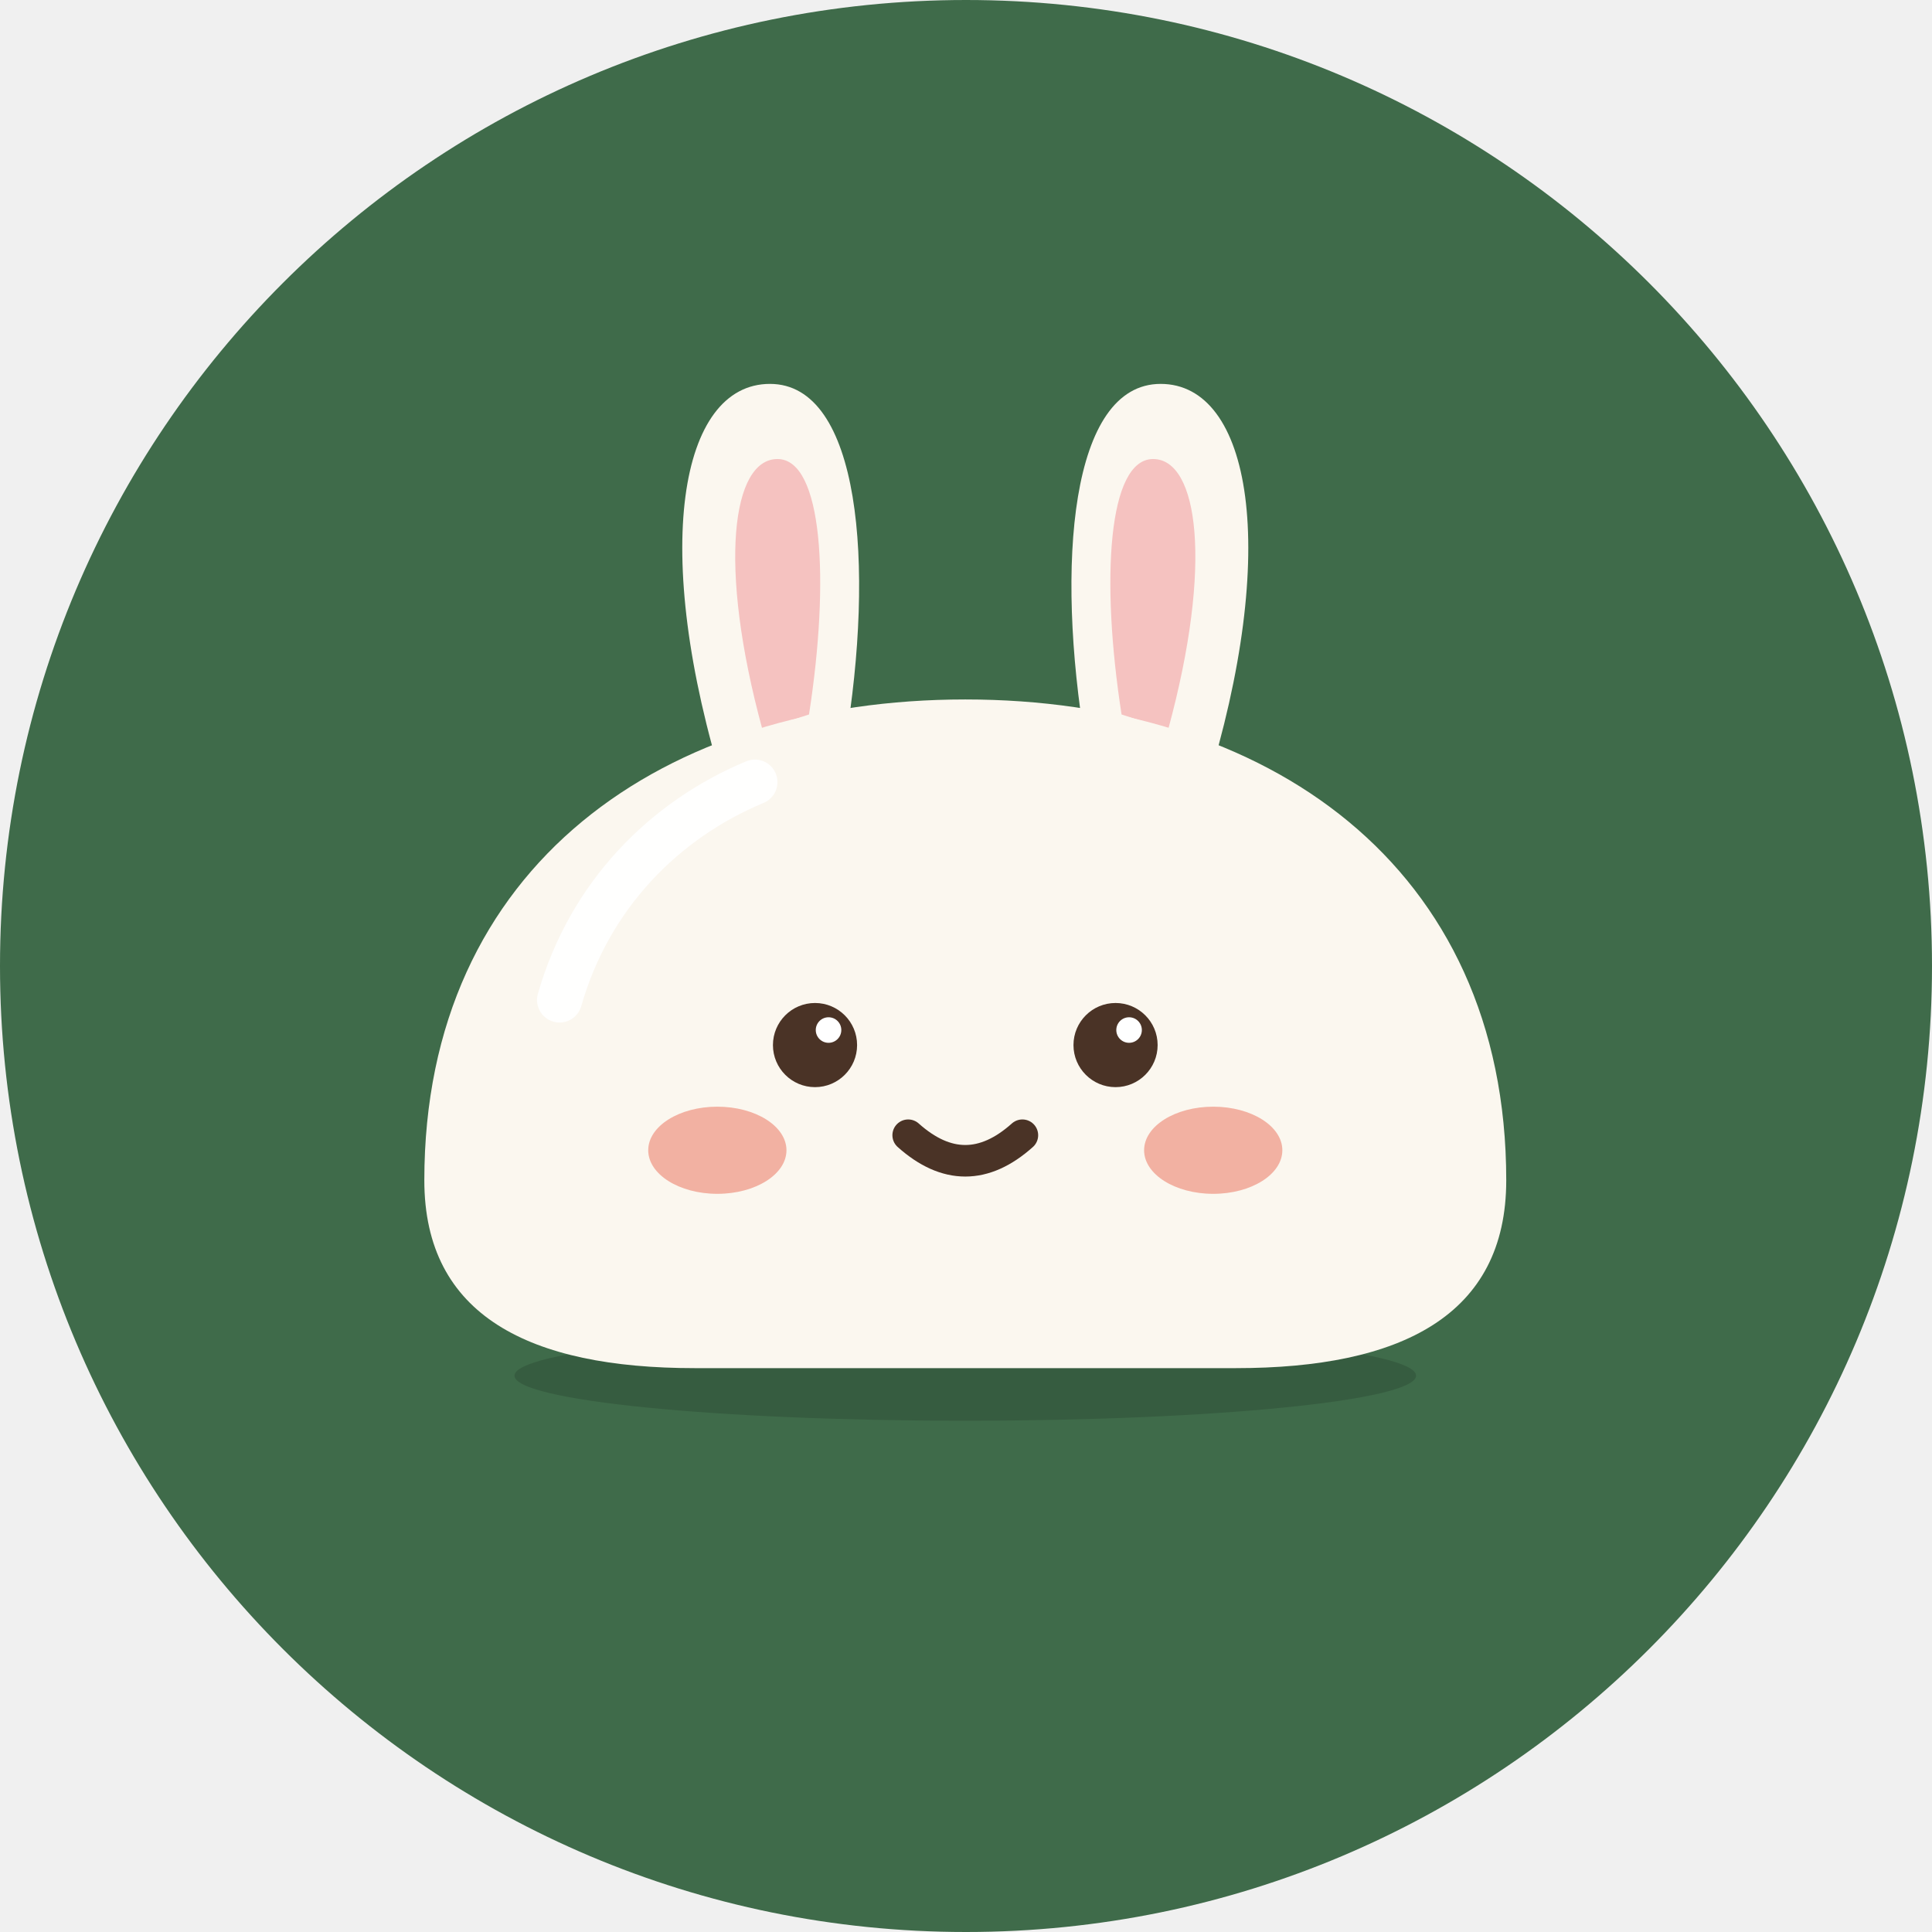
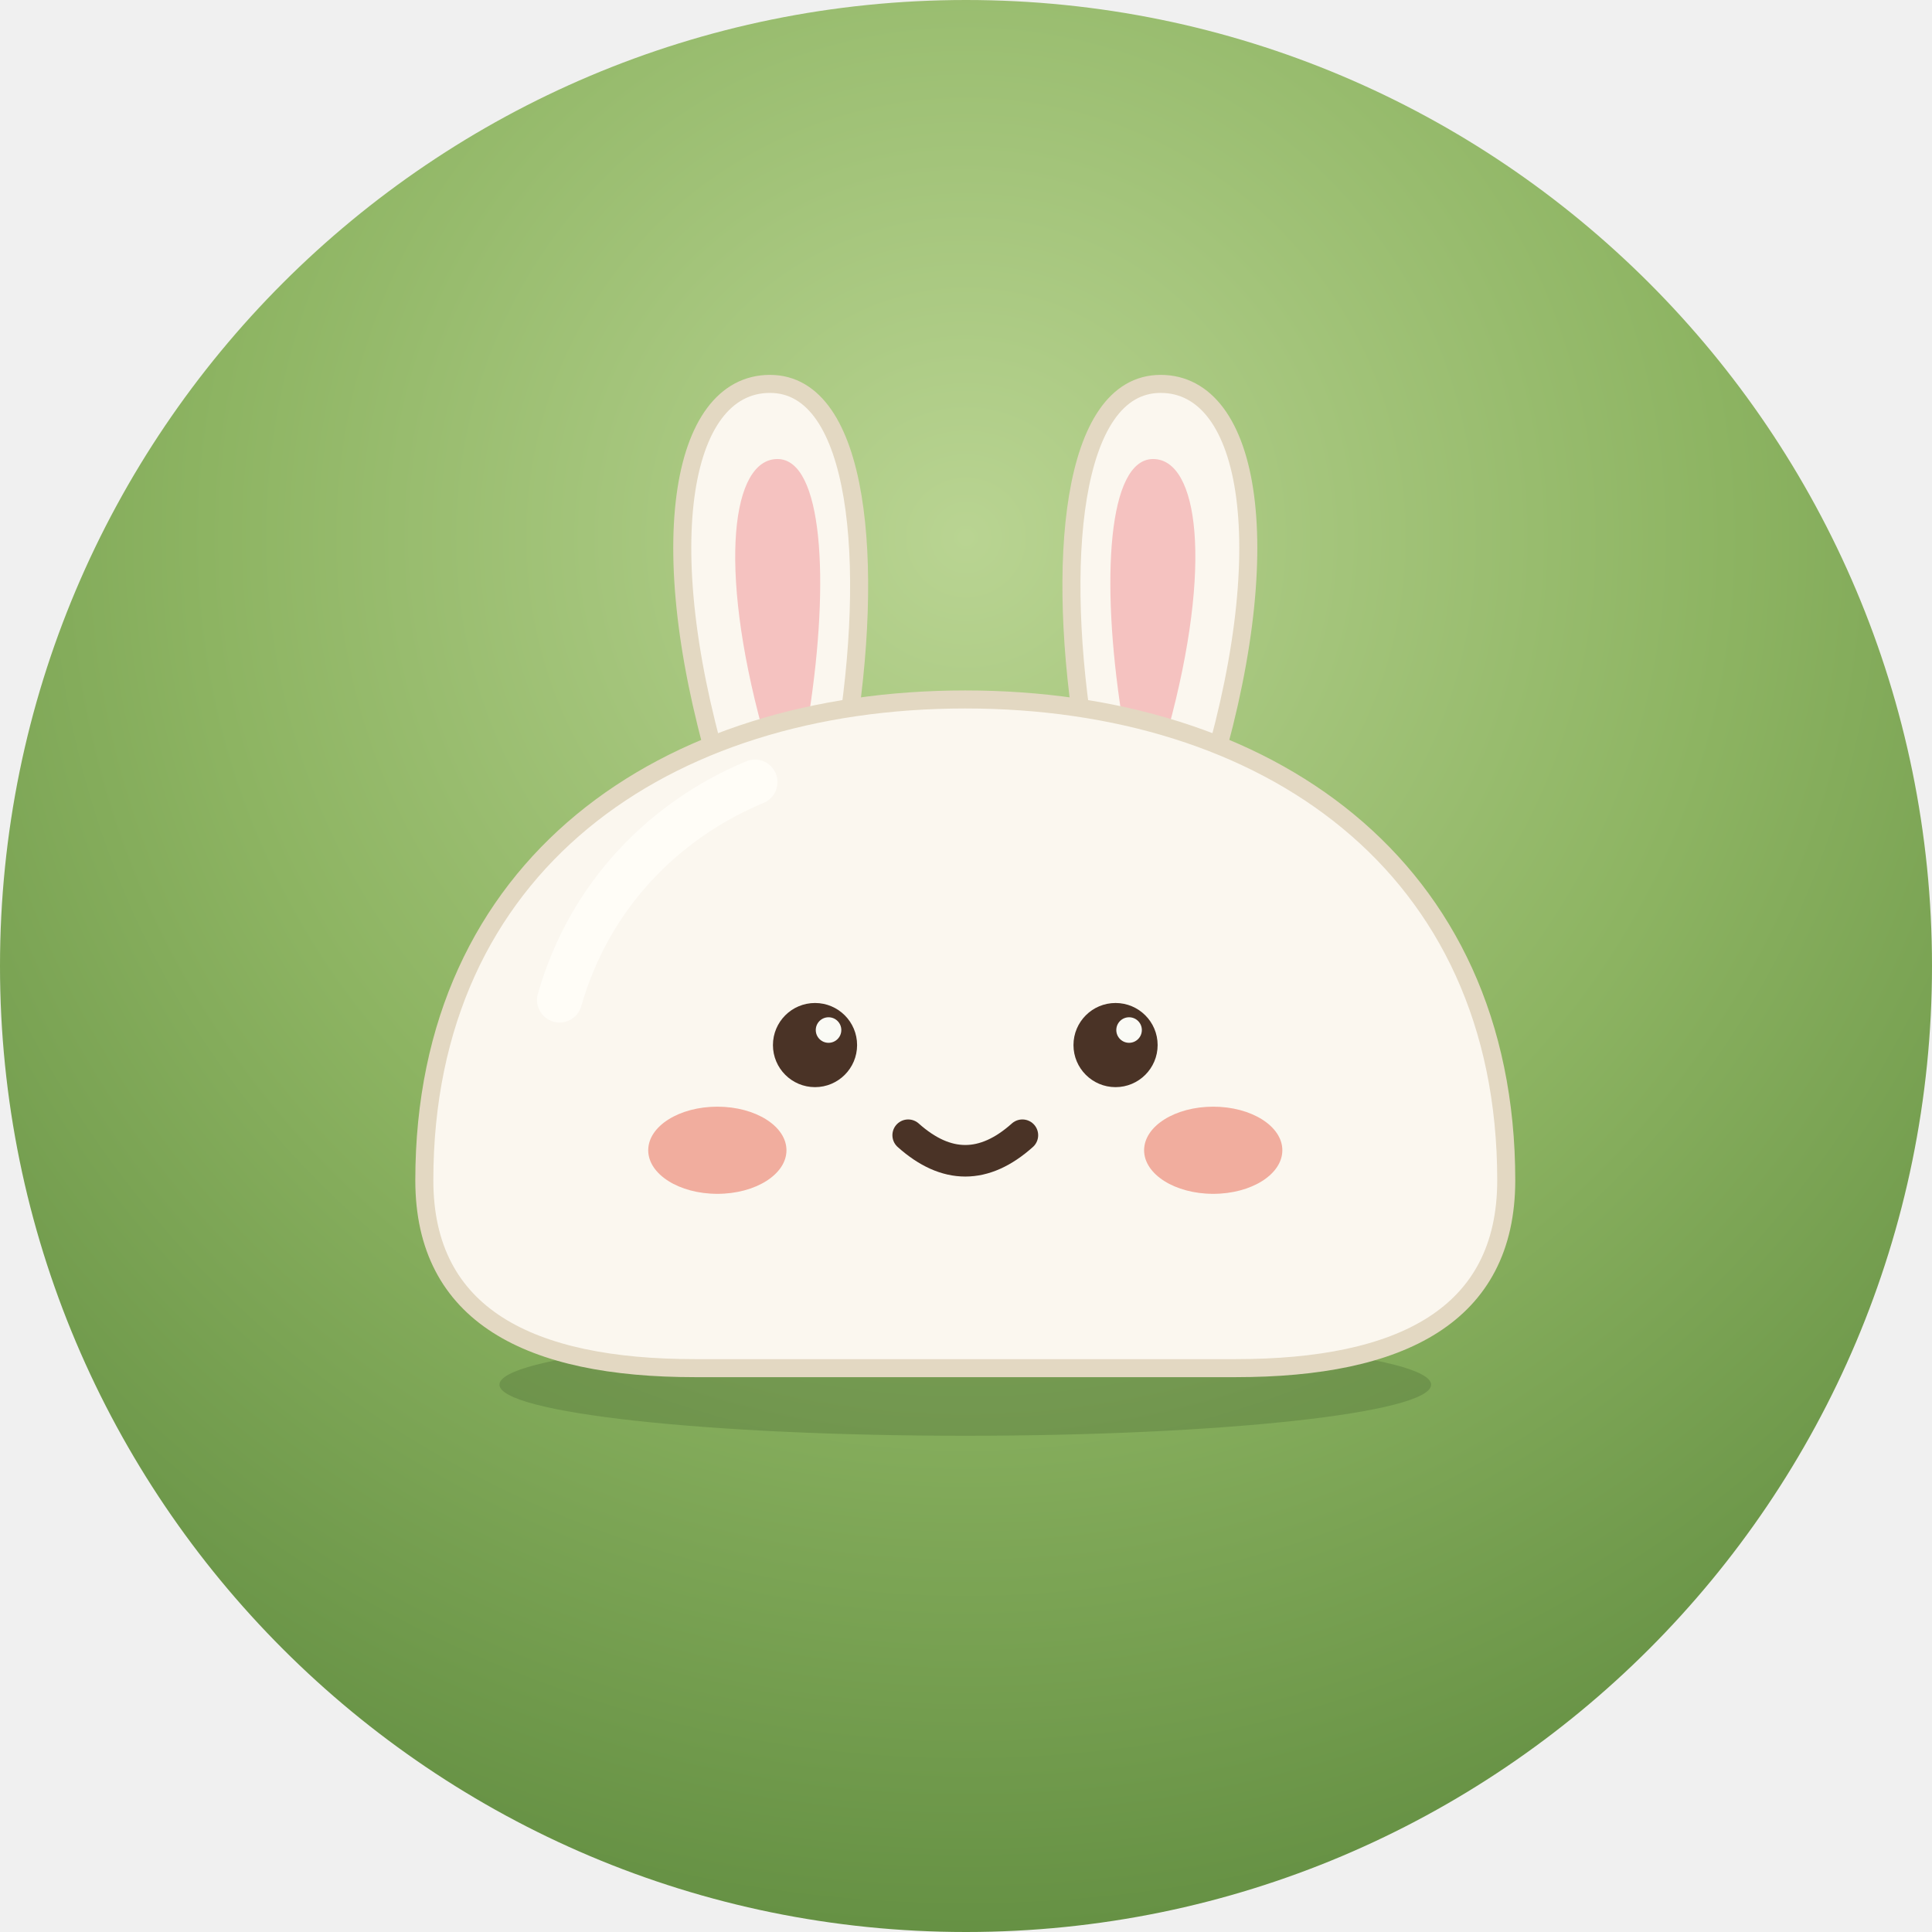
<svg xmlns="http://www.w3.org/2000/svg" width="96" height="96" viewBox="0 0 108 108">
-   <circle cx="54" cy="54" r="54" fill="#3F6B4A" />
+   <defs>
+     <radialGradient id="g" cx="50%" cy="28%" r="78%">
+       <stop offset="0" stop-color="#B9D492" />
+       <stop offset=".5" stop-color="#8DB462" />
+       <stop offset="1" stop-color="#5E8A3E" />
+     </radialGradient>
+   </defs>
+   <circle cx="54" cy="54" r="54" fill="url(#g)" />
  <g transform="translate(8.6 5.5) scale(.84)">
-     <ellipse cx="54" cy="85" rx="30" ry="3" fill="#000" opacity=".14" />
-     <path d="M38 46 C33 30 35 19 41 19 C47 19 48 31 46 43 Z" fill="#FBF7EF" />
+     <ellipse cx="54" cy="85.6" rx="31" ry="3.4" fill="#2F4A1F" opacity=".22" />
+     <path d="M38 46 C33 30 35 19 41 19 C47 19 48 31 46 43 Z" fill="#FBF7EF" stroke="#E3D8C2" stroke-width="1.2" stroke-linejoin="round" />
    <path d="M40.5 42 C37.5 31 38.5 24 41.5 24 C44.5 24 45 32 43.6 41 Z" fill="#F5C2C0" />
-     <path d="M70 46 C75 30 73 19 67 19 C61 19 60 31 62 43 Z" fill="#FBF7EF" />
+     <path d="M70 46 C75 30 73 19 67 19 C61 19 60 31 62 43 Z" fill="#FBF7EF" stroke="#E3D8C2" stroke-width="1.2" stroke-linejoin="round" />
    <path d="M67.5 42 C70.5 31 69.5 24 66.5 24 C63.5 24 63 32 64.4 41 Z" fill="#F5C2C0" />
-     <path d="M18 72 C18 51 34 40 54 40 C74 40 90 51 90 72 C90 81 83 84.5 72 84.5 H36 C25 84.5 18 81 18 72 Z" fill="#FBF7EF" />
-     <path d="M27 60 C29 53 34 48 40 45.5" stroke="#fff" stroke-width="3" fill="none" stroke-linecap="round" opacity=".95" />
+     <path d="M18 72 C18 51 34 40 54 40 C74 40 90 51 90 72 C90 81 83 84.5 72 84.5 H36 C25 84.5 18 81 18 72 Z" fill="#FBF7EF" stroke="#E3D8C2" stroke-width="1.2" stroke-linejoin="round" />
+     <path d="M27 60 C29 53 34 48 40 45.5" stroke="#FFFDF8" stroke-width="3" fill="none" stroke-linecap="round" opacity=".95" />
    <circle cx="44" cy="63" r="2.8" fill="#4A3326" />
    <circle cx="64" cy="63" r="2.8" fill="#4A3326" />
-     <circle cx="44.9" cy="62" r=".85" fill="#fff" />
-     <circle cx="64.9" cy="62" r=".85" fill="#fff" />
-     <ellipse cx="37.5" cy="70" rx="4.6" ry="2.9" fill="#F0A08F" opacity=".8" />
-     <ellipse cx="70.5" cy="70" rx="4.6" ry="2.9" fill="#F0A08F" opacity=".8" />
+     <circle cx="44.9" cy="62" r=".85" fill="#FAFAF5" />
+     <circle cx="64.9" cy="62" r=".85" fill="#FAFAF5" />
+     <ellipse cx="37.5" cy="70" rx="4.6" ry="2.9" fill="#F0A08F" opacity=".85" />
+     <ellipse cx="70.5" cy="70" rx="4.6" ry="2.9" fill="#F0A08F" opacity=".85" />
    <path d="M50.2 69 q3.8 3.4 7.6 0" stroke="#4A3326" stroke-width="2.1" fill="none" stroke-linecap="round" />
  </g>
</svg>
